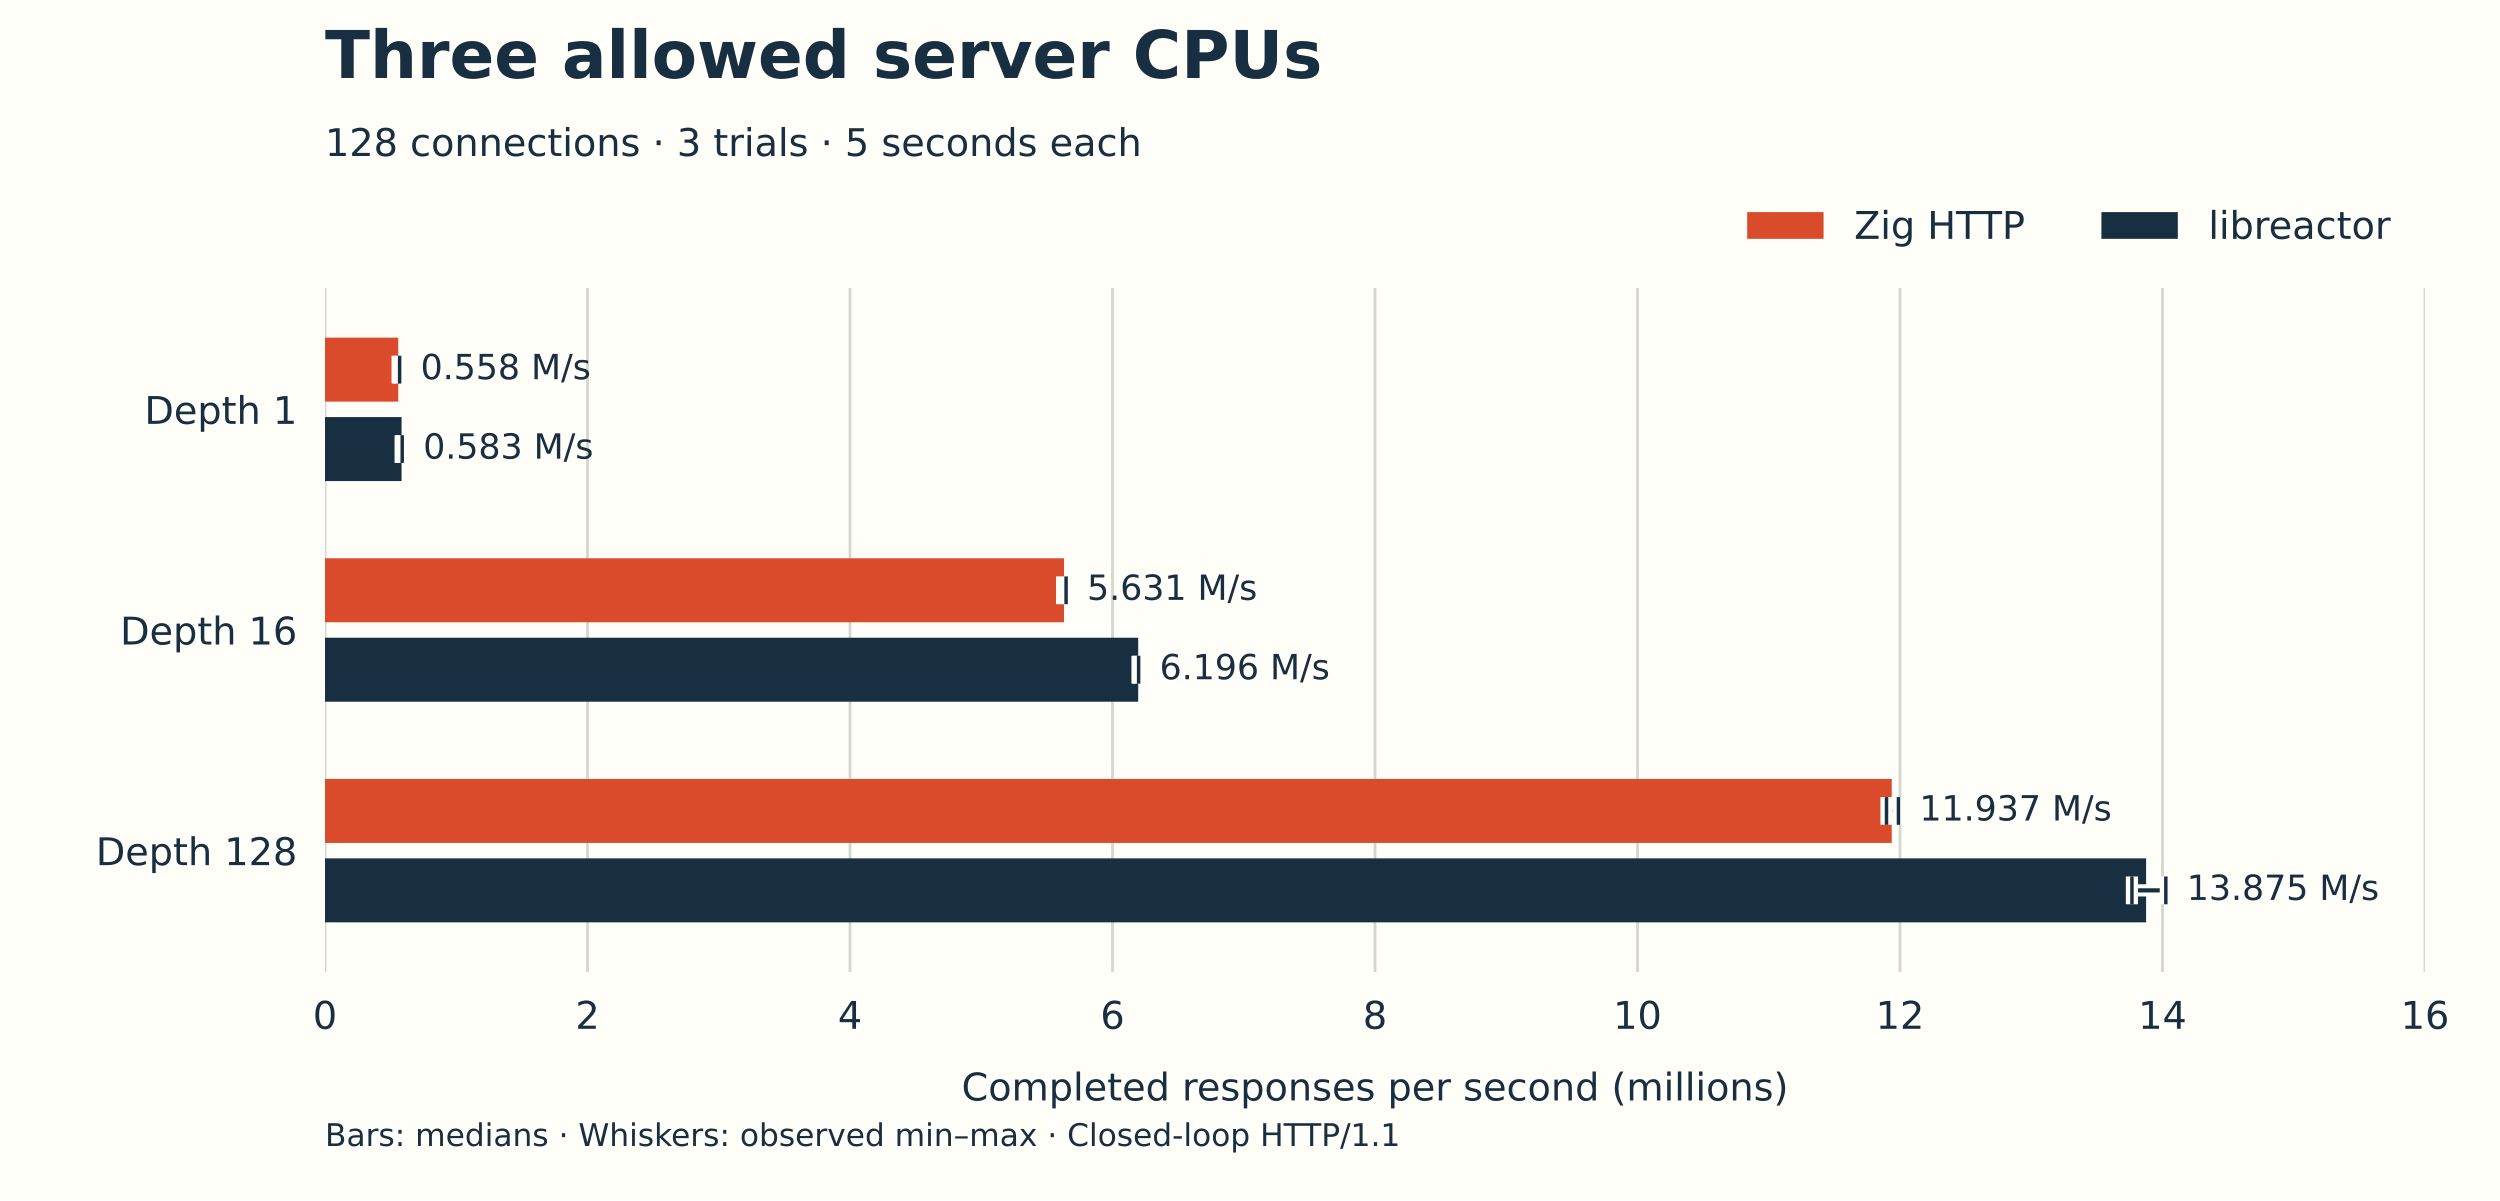
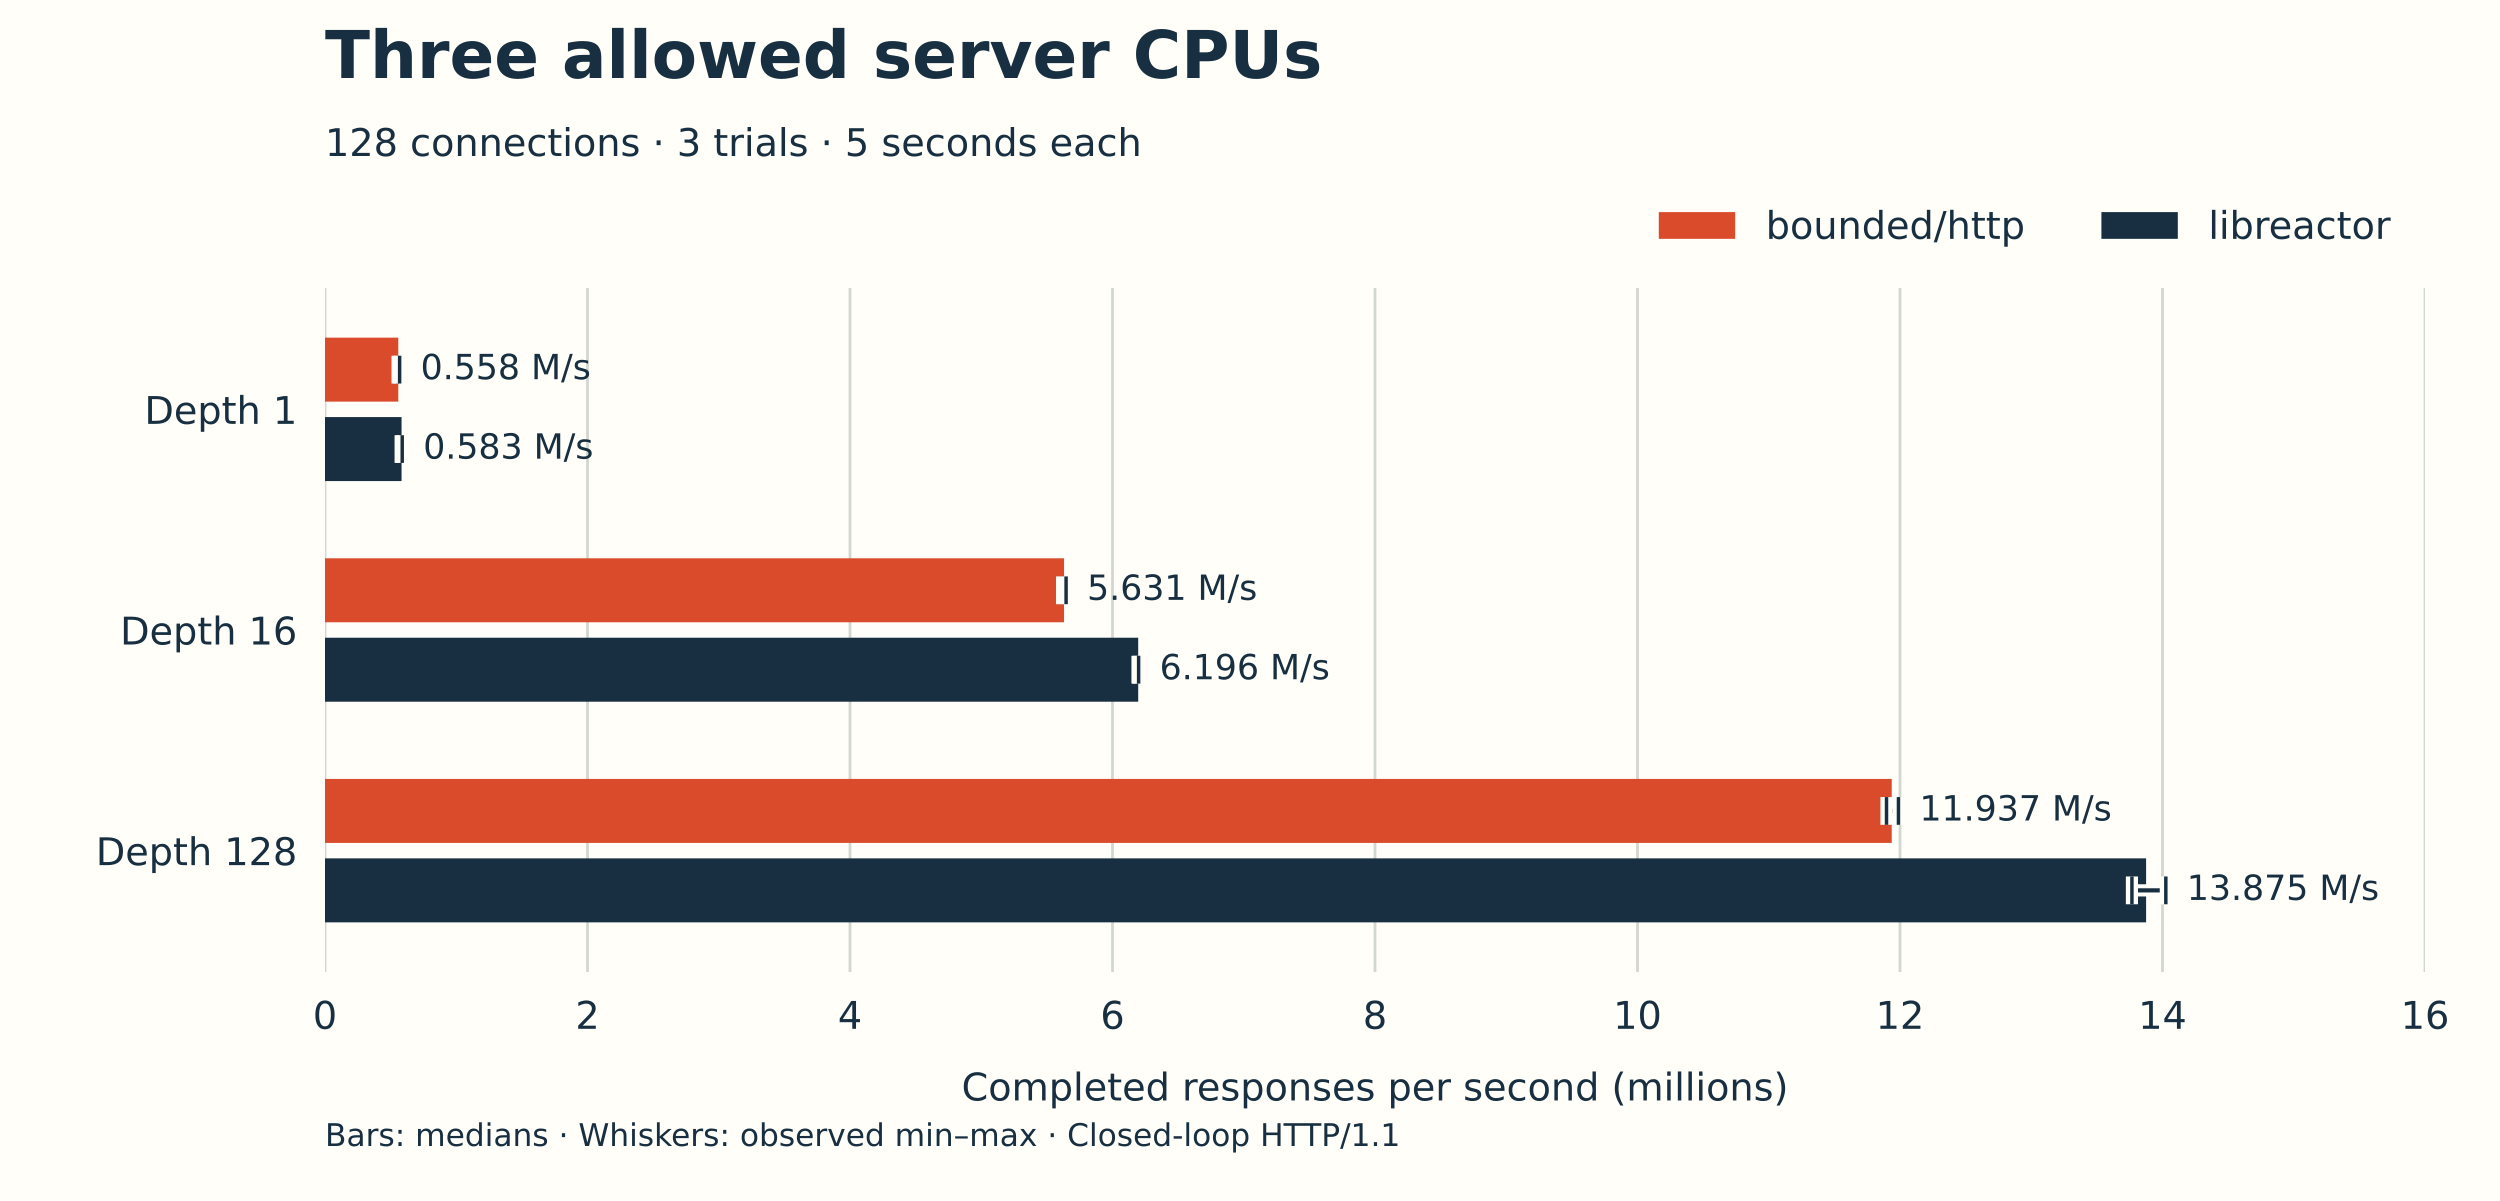
<svg xmlns="http://www.w3.org/2000/svg" viewBox="0 0 720 345.6" version="1.1" class="chart-svg" role="img" aria-labelledby="performance-3cpu-title performance-3cpu-desc">
  <defs>
    <style type="text/css">*{stroke-linejoin: round; stroke-linecap: butt}</style>
  </defs>
  <g id="performance-3cpu-figure_1">
    <g id="performance-3cpu-patch_1">
      <path d="M 0 345.6  L 720 345.6  L 720 0  L 0 0  z " style="fill: #fffef9" />
    </g>
    <g id="performance-3cpu-axes_1">
      <g id="performance-3cpu-patch_2">
        <path d="M 93.6 279.936  L 698.4 279.936  L 698.4 82.944  L 93.6 82.944  z " style="fill: #fffef9" />
      </g>
      <g id="performance-3cpu-matplotlib.axis_1">
        <g id="performance-3cpu-xtick_1">
          <g id="performance-3cpu-line2d_1">
            <path d="M 93.6 279.936  L 93.6 82.944  " clip-path="url(#performance-3cpu-pee9dcbacf3)" style="fill: none; stroke: #d2d7d0; stroke-width: 0.8; stroke-linecap: square" />
          </g>
          <g id="performance-3cpu-line2d_2" />
          <g id="performance-3cpu-text_1">
            <text style="fill: #172f40; font: 11px 'DejaVu Sans', system-ui, -apple-system, 'Segoe UI', sans-serif; text-anchor: middle" x="93.6" y="296.294" transform="rotate(-0 93.6 296.2943)">0</text>
          </g>
        </g>
        <g id="performance-3cpu-xtick_2">
          <g id="performance-3cpu-line2d_3">
            <path d="M 169.2 279.936  L 169.2 82.944  " clip-path="url(#performance-3cpu-pee9dcbacf3)" style="fill: none; stroke: #d2d7d0; stroke-width: 0.8; stroke-linecap: square" />
          </g>
          <g id="performance-3cpu-line2d_4" />
          <g id="performance-3cpu-text_2">
            <text style="fill: #172f40; font: 11px 'DejaVu Sans', system-ui, -apple-system, 'Segoe UI', sans-serif; text-anchor: middle" x="169.2" y="296.294" transform="rotate(-0 169.2 296.2943)">2</text>
          </g>
        </g>
        <g id="performance-3cpu-xtick_3">
          <g id="performance-3cpu-line2d_5">
            <path d="M 244.8 279.936  L 244.8 82.944  " clip-path="url(#performance-3cpu-pee9dcbacf3)" style="fill: none; stroke: #d2d7d0; stroke-width: 0.8; stroke-linecap: square" />
          </g>
          <g id="performance-3cpu-line2d_6" />
          <g id="performance-3cpu-text_3">
            <text style="fill: #172f40; font: 11px 'DejaVu Sans', system-ui, -apple-system, 'Segoe UI', sans-serif; text-anchor: middle" x="244.8" y="296.294" transform="rotate(-0 244.8 296.2943)">4</text>
          </g>
        </g>
        <g id="performance-3cpu-xtick_4">
          <g id="performance-3cpu-line2d_7">
            <path d="M 320.4 279.936  L 320.4 82.944  " clip-path="url(#performance-3cpu-pee9dcbacf3)" style="fill: none; stroke: #d2d7d0; stroke-width: 0.8; stroke-linecap: square" />
          </g>
          <g id="performance-3cpu-line2d_8" />
          <g id="performance-3cpu-text_4">
            <text style="fill: #172f40; font: 11px 'DejaVu Sans', system-ui, -apple-system, 'Segoe UI', sans-serif; text-anchor: middle" x="320.4" y="296.294" transform="rotate(-0 320.4 296.2943)">6</text>
          </g>
        </g>
        <g id="performance-3cpu-xtick_5">
          <g id="performance-3cpu-line2d_9">
            <path d="M 396 279.936  L 396 82.944  " clip-path="url(#performance-3cpu-pee9dcbacf3)" style="fill: none; stroke: #d2d7d0; stroke-width: 0.8; stroke-linecap: square" />
          </g>
          <g id="performance-3cpu-line2d_10" />
          <g id="performance-3cpu-text_5">
            <text style="fill: #172f40; font: 11px 'DejaVu Sans', system-ui, -apple-system, 'Segoe UI', sans-serif; text-anchor: middle" x="396" y="296.294" transform="rotate(-0 396 296.2943)">8</text>
          </g>
        </g>
        <g id="performance-3cpu-xtick_6">
          <g id="performance-3cpu-line2d_11">
            <path d="M 471.6 279.936  L 471.6 82.944  " clip-path="url(#performance-3cpu-pee9dcbacf3)" style="fill: none; stroke: #d2d7d0; stroke-width: 0.8; stroke-linecap: square" />
          </g>
          <g id="performance-3cpu-line2d_12" />
          <g id="performance-3cpu-text_6">
            <text style="fill: #172f40; font: 11px 'DejaVu Sans', system-ui, -apple-system, 'Segoe UI', sans-serif; text-anchor: middle" x="471.6" y="296.294" transform="rotate(-0 471.6 296.2943)">10</text>
          </g>
        </g>
        <g id="performance-3cpu-xtick_7">
          <g id="performance-3cpu-line2d_13">
            <path d="M 547.2 279.936  L 547.2 82.944  " clip-path="url(#performance-3cpu-pee9dcbacf3)" style="fill: none; stroke: #d2d7d0; stroke-width: 0.8; stroke-linecap: square" />
          </g>
          <g id="performance-3cpu-line2d_14" />
          <g id="performance-3cpu-text_7">
            <text style="fill: #172f40; font: 11px 'DejaVu Sans', system-ui, -apple-system, 'Segoe UI', sans-serif; text-anchor: middle" x="547.2" y="296.294" transform="rotate(-0 547.2 296.2943)">12</text>
          </g>
        </g>
        <g id="performance-3cpu-xtick_8">
          <g id="performance-3cpu-line2d_15">
            <path d="M 622.8 279.936  L 622.8 82.944  " clip-path="url(#performance-3cpu-pee9dcbacf3)" style="fill: none; stroke: #d2d7d0; stroke-width: 0.8; stroke-linecap: square" />
          </g>
          <g id="performance-3cpu-line2d_16" />
          <g id="performance-3cpu-text_8">
            <text style="fill: #172f40; font: 11px 'DejaVu Sans', system-ui, -apple-system, 'Segoe UI', sans-serif; text-anchor: middle" x="622.8" y="296.294" transform="rotate(-0 622.8 296.2943)">14</text>
          </g>
        </g>
        <g id="performance-3cpu-xtick_9">
          <g id="performance-3cpu-line2d_17">
            <path d="M 698.4 279.936  L 698.4 82.944  " clip-path="url(#performance-3cpu-pee9dcbacf3)" style="fill: none; stroke: #d2d7d0; stroke-width: 0.8; stroke-linecap: square" />
          </g>
          <g id="performance-3cpu-line2d_18" />
          <g id="performance-3cpu-text_9">
            <text style="fill: #172f40; font: 11px 'DejaVu Sans', system-ui, -apple-system, 'Segoe UI', sans-serif; text-anchor: middle" x="698.4" y="296.294" transform="rotate(-0 698.4 296.2943)">16</text>
          </g>
        </g>
        <g id="performance-3cpu-text_10">
          <text style="fill: #172f40; font: 11px 'DejaVu Sans', system-ui, -apple-system, 'Segoe UI', sans-serif; text-anchor: middle" x="396" y="316.94" transform="rotate(-0 396 316.9402)">Completed responses per second (millions)</text>
        </g>
      </g>
      <g id="performance-3cpu-matplotlib.axis_2">
        <g id="performance-3cpu-ytick_1">
          <g id="performance-3cpu-line2d_19" />
          <g id="performance-3cpu-text_11">
            <text style="fill: #172f40; font: 11px 'DejaVu Sans', system-ui, -apple-system, 'Segoe UI', sans-serif; text-anchor: end" x="85.6" y="122.073" transform="rotate(-0 85.6 122.0733)">Depth 1</text>
          </g>
        </g>
        <g id="performance-3cpu-ytick_2">
          <g id="performance-3cpu-line2d_20" />
          <g id="performance-3cpu-text_12">
            <text style="fill: #172f40; font: 11px 'DejaVu Sans', system-ui, -apple-system, 'Segoe UI', sans-serif; text-anchor: end" x="85.6" y="185.619" transform="rotate(-0 85.6 185.6191)">Depth 16</text>
          </g>
        </g>
        <g id="performance-3cpu-ytick_3">
          <g id="performance-3cpu-line2d_21" />
          <g id="performance-3cpu-text_13">
            <text style="fill: #172f40; font: 11px 'DejaVu Sans', system-ui, -apple-system, 'Segoe UI', sans-serif; text-anchor: end" x="85.6" y="249.165" transform="rotate(-0 85.6 249.1649)">Depth 128</text>
          </g>
        </g>
      </g>
      <g id="performance-3cpu-patch_3">
        <path d="M 93.6 97.242  L 114.701 97.242  L 114.701 115.67  L 93.6 115.67  z " clip-path="url(#performance-3cpu-pee9dcbacf3)" style="fill: #d94b2b" />
      </g>
      <g id="performance-3cpu-text_14">
        <text style="fill: #172f40; font: 10px 'DejaVu Sans', system-ui, -apple-system, 'Segoe UI', sans-serif; text-anchor: start" x="121.139" y="109.215" transform="rotate(-0 121.1391 109.2153)">0.558 M/s</text>
      </g>
      <g id="performance-3cpu-patch_4">
        <path d="M 93.6 160.788  L 306.443 160.788  L 306.443 179.216  L 93.6 179.216  z " clip-path="url(#performance-3cpu-pee9dcbacf3)" style="fill: #d94b2b" />
      </g>
      <g id="performance-3cpu-text_15">
        <text style="fill: #172f40; font: 10px 'DejaVu Sans', system-ui, -apple-system, 'Segoe UI', sans-serif; text-anchor: start" x="313.08" y="172.761" transform="rotate(-0 313.0803 172.7611)">5.631 M/s</text>
      </g>
      <g id="performance-3cpu-patch_5">
        <path d="M 93.6 224.333  L 544.82 224.333  L 544.82 242.762  L 93.6 242.762  z " clip-path="url(#performance-3cpu-pee9dcbacf3)" style="fill: #d94b2b" />
      </g>
      <g id="performance-3cpu-text_16">
        <text style="fill: #172f40; font: 10px 'DejaVu Sans', system-ui, -apple-system, 'Segoe UI', sans-serif; text-anchor: start" x="552.806" y="236.307" transform="rotate(-0 552.8057 236.3069)">11.937 M/s</text>
      </g>
      <g id="performance-3cpu-patch_6">
        <path d="M 93.6 120.118  L 115.649 120.118  L 115.649 138.547  L 93.6 138.547  z " clip-path="url(#performance-3cpu-pee9dcbacf3)" style="fill: #172f40" />
      </g>
      <g id="performance-3cpu-text_17">
        <text style="fill: #172f40; font: 10px 'DejaVu Sans', system-ui, -apple-system, 'Segoe UI', sans-serif; text-anchor: start" x="121.885" y="132.092" transform="rotate(-0 121.8852 132.0918)">0.583 M/s</text>
      </g>
      <g id="performance-3cpu-patch_7">
        <path d="M 93.6 183.664  L 327.801 183.664  L 327.801 202.092  L 93.6 202.092  z " clip-path="url(#performance-3cpu-pee9dcbacf3)" style="fill: #172f40" />
      </g>
      <g id="performance-3cpu-text_18">
        <text style="fill: #172f40; font: 10px 'DejaVu Sans', system-ui, -apple-system, 'Segoe UI', sans-serif; text-anchor: start" x="333.97" y="195.638" transform="rotate(-0 333.9701 195.6376)">6.196 M/s</text>
      </g>
      <g id="performance-3cpu-patch_8">
        <path d="M 93.6 247.21  L 618.077 247.21  L 618.077 265.638  L 93.6 265.638  z " clip-path="url(#performance-3cpu-pee9dcbacf3)" style="fill: #172f40" />
      </g>
      <g id="performance-3cpu-text_19">
        <text style="fill: #172f40; font: 10px 'DejaVu Sans', system-ui, -apple-system, 'Segoe UI', sans-serif; text-anchor: start" x="629.807" y="259.183" transform="rotate(-0 629.8072 259.1834)">13.875 M/s</text>
      </g>
      <g id="performance-3cpu-LineCollection_1">
        <path d="M 114.513 106.456  L 115.091 106.456  " clip-path="url(#performance-3cpu-pee9dcbacf3)" style="fill: none; stroke: #fffef9; stroke-width: 3.5" />
        <path d="M 114.513 106.456  L 115.091 106.456  " clip-path="url(#performance-3cpu-pee9dcbacf3)" style="fill: none; stroke: #172f40; stroke-width: 1.2" />
      </g>
      <g id="performance-3cpu-line2d_22">
        <path d="M 114.513 110.456  L 114.513 102.456  " clip-path="url(#performance-3cpu-pee9dcbacf3)" style="fill: #172f40; stroke: #fffef9; stroke-width: 3.5" />
        <path d="M 114.513 110.456  L 114.513 102.456  " clip-path="url(#performance-3cpu-pee9dcbacf3)" style="fill: #172f40; stroke: #172f40" />
      </g>
      <g id="performance-3cpu-line2d_23">
        <path d="M 115.091 110.456  L 115.091 102.456  " clip-path="url(#performance-3cpu-pee9dcbacf3)" style="fill: #172f40; stroke: #fffef9; stroke-width: 3.5" />
        <path d="M 115.091 110.456  L 115.091 102.456  " clip-path="url(#performance-3cpu-pee9dcbacf3)" style="fill: #172f40; stroke: #172f40" />
      </g>
      <g id="performance-3cpu-LineCollection_2">
        <path d="M 305.882 170.002  L 307.032 170.002  " clip-path="url(#performance-3cpu-pee9dcbacf3)" style="fill: none; stroke: #fffef9; stroke-width: 3.5" />
        <path d="M 305.882 170.002  L 307.032 170.002  " clip-path="url(#performance-3cpu-pee9dcbacf3)" style="fill: none; stroke: #172f40; stroke-width: 1.2" />
      </g>
      <g id="performance-3cpu-line2d_24">
        <path d="M 305.882 174.002  L 305.882 166.002  " clip-path="url(#performance-3cpu-pee9dcbacf3)" style="fill: #172f40; stroke: #fffef9; stroke-width: 3.5" />
        <path d="M 305.882 174.002  L 305.882 166.002  " clip-path="url(#performance-3cpu-pee9dcbacf3)" style="fill: #172f40; stroke: #172f40" />
      </g>
      <g id="performance-3cpu-line2d_25">
        <path d="M 307.032 174.002  L 307.032 166.002  " clip-path="url(#performance-3cpu-pee9dcbacf3)" style="fill: #172f40; stroke: #fffef9; stroke-width: 3.5" />
        <path d="M 307.032 174.002  L 307.032 166.002  " clip-path="url(#performance-3cpu-pee9dcbacf3)" style="fill: #172f40; stroke: #172f40" />
      </g>
      <g id="performance-3cpu-LineCollection_3">
        <path d="M 543.317 233.548  L 546.758 233.548  " clip-path="url(#performance-3cpu-pee9dcbacf3)" style="fill: none; stroke: #fffef9; stroke-width: 3.5" />
        <path d="M 543.317 233.548  L 546.758 233.548  " clip-path="url(#performance-3cpu-pee9dcbacf3)" style="fill: none; stroke: #172f40; stroke-width: 1.2" />
      </g>
      <g id="performance-3cpu-line2d_26">
        <path d="M 543.317 237.548  L 543.317 229.548  " clip-path="url(#performance-3cpu-pee9dcbacf3)" style="fill: #172f40; stroke: #fffef9; stroke-width: 3.5" />
        <path d="M 543.317 237.548  L 543.317 229.548  " clip-path="url(#performance-3cpu-pee9dcbacf3)" style="fill: #172f40; stroke: #172f40" />
      </g>
      <g id="performance-3cpu-line2d_27">
        <path d="M 546.758 237.548  L 546.758 229.548  " clip-path="url(#performance-3cpu-pee9dcbacf3)" style="fill: #172f40; stroke: #fffef9; stroke-width: 3.5" />
        <path d="M 546.758 237.548  L 546.758 229.548  " clip-path="url(#performance-3cpu-pee9dcbacf3)" style="fill: #172f40; stroke: #172f40" />
      </g>
      <g id="performance-3cpu-LineCollection_4">
        <path d="M 115.383 129.332  L 115.837 129.332  " clip-path="url(#performance-3cpu-pee9dcbacf3)" style="fill: none; stroke: #fffef9; stroke-width: 3.5" />
        <path d="M 115.383 129.332  L 115.837 129.332  " clip-path="url(#performance-3cpu-pee9dcbacf3)" style="fill: none; stroke: #172f40; stroke-width: 1.2" />
      </g>
      <g id="performance-3cpu-line2d_28">
        <path d="M 115.383 133.332  L 115.383 125.332  " clip-path="url(#performance-3cpu-pee9dcbacf3)" style="fill: #172f40; stroke: #fffef9; stroke-width: 3.5" />
        <path d="M 115.383 133.332  L 115.383 125.332  " clip-path="url(#performance-3cpu-pee9dcbacf3)" style="fill: #172f40; stroke: #172f40" />
      </g>
      <g id="performance-3cpu-line2d_29">
        <path d="M 115.837 133.332  L 115.837 125.332  " clip-path="url(#performance-3cpu-pee9dcbacf3)" style="fill: #172f40; stroke: #fffef9; stroke-width: 3.5" />
        <path d="M 115.837 133.332  L 115.837 125.332  " clip-path="url(#performance-3cpu-pee9dcbacf3)" style="fill: #172f40; stroke: #172f40" />
      </g>
      <g id="performance-3cpu-LineCollection_5">
        <path d="M 327.604 192.878  L 327.922 192.878  " clip-path="url(#performance-3cpu-pee9dcbacf3)" style="fill: none; stroke: #fffef9; stroke-width: 3.5" />
        <path d="M 327.604 192.878  L 327.922 192.878  " clip-path="url(#performance-3cpu-pee9dcbacf3)" style="fill: none; stroke: #172f40; stroke-width: 1.2" />
      </g>
      <g id="performance-3cpu-line2d_30">
        <path d="M 327.604 196.878  L 327.604 188.878  " clip-path="url(#performance-3cpu-pee9dcbacf3)" style="fill: #172f40; stroke: #fffef9; stroke-width: 3.5" />
        <path d="M 327.604 196.878  L 327.604 188.878  " clip-path="url(#performance-3cpu-pee9dcbacf3)" style="fill: #172f40; stroke: #172f40" />
      </g>
      <g id="performance-3cpu-line2d_31">
        <path d="M 327.922 196.878  L 327.922 188.878  " clip-path="url(#performance-3cpu-pee9dcbacf3)" style="fill: #172f40; stroke: #fffef9; stroke-width: 3.5" />
        <path d="M 327.922 196.878  L 327.922 188.878  " clip-path="url(#performance-3cpu-pee9dcbacf3)" style="fill: #172f40; stroke: #172f40" />
      </g>
      <g id="performance-3cpu-LineCollection_6">
        <path d="M 613.997 256.424  L 623.759 256.424  " clip-path="url(#performance-3cpu-pee9dcbacf3)" style="fill: none; stroke: #fffef9; stroke-width: 3.5" />
        <path d="M 613.997 256.424  L 623.759 256.424  " clip-path="url(#performance-3cpu-pee9dcbacf3)" style="fill: none; stroke: #172f40; stroke-width: 1.2" />
      </g>
      <g id="performance-3cpu-line2d_32">
        <path d="M 613.997 260.424  L 613.997 252.424  " clip-path="url(#performance-3cpu-pee9dcbacf3)" style="fill: #172f40; stroke: #fffef9; stroke-width: 3.5" />
        <path d="M 613.997 260.424  L 613.997 252.424  " clip-path="url(#performance-3cpu-pee9dcbacf3)" style="fill: #172f40; stroke: #172f40" />
      </g>
      <g id="performance-3cpu-line2d_33">
        <path d="M 623.759 260.424  L 623.759 252.424  " clip-path="url(#performance-3cpu-pee9dcbacf3)" style="fill: #172f40; stroke: #fffef9; stroke-width: 3.5" />
        <path d="M 623.759 260.424  L 623.759 252.424  " clip-path="url(#performance-3cpu-pee9dcbacf3)" style="fill: #172f40; stroke: #172f40" />
      </g>
      <g id="performance-3cpu-legend_1">
        <g id="performance-3cpu-patch_9">
-           <path d="M 503.188 68.786  L 525.188 68.786  L 525.188 61.086  L 503.188 61.086  z " style="fill: #d94b2b" />
+           <path d="M 477.731 68.786  L 499.731 68.786  L 499.731 61.086  L 477.731 61.086  z " style="fill: #d94b2b" />
        </g>
        <g id="performance-3cpu-text_20">
-           <text style="fill: #172f40; font: 11px 'DejaVu Sans', system-ui, -apple-system, 'Segoe UI', sans-serif; text-anchor: start" x="533.988" y="68.786" transform="rotate(-0 533.9878 68.78642)">Zig HTTP</text>
+           <text style="fill: #172f40; font: 11px 'DejaVu Sans', system-ui, -apple-system, 'Segoe UI', sans-serif; text-anchor: start" x="508.531" y="68.786" transform="rotate(-0 508.5314 68.78642)">bounded/http</text>
        </g>
        <g id="performance-3cpu-patch_10">
          <path d="M 605.208 68.786  L 627.208 68.786  L 627.208 61.086  L 605.208 61.086  z " style="fill: #172f40" />
        </g>
        <g id="performance-3cpu-text_21">
          <text style="fill: #172f40; font: 11px 'DejaVu Sans', system-ui, -apple-system, 'Segoe UI', sans-serif; text-anchor: start" x="636.008" y="68.786" transform="rotate(-0 636.0077 68.78642)">libreactor</text>
        </g>
      </g>
    </g>
    <g id="performance-3cpu-text_22">
      <text style="fill: #172f40; font: 700 19px 'DejaVu Sans', system-ui, -apple-system, 'Segoe UI', sans-serif; text-anchor: start" x="93.6" y="22.464" transform="rotate(-0 93.6 22.464)">Three allowed server CPUs</text>
    </g>
    <g id="performance-3cpu-text_23">
      <text style="fill: #172f40; font: 11px 'DejaVu Sans', system-ui, -apple-system, 'Segoe UI', sans-serif; text-anchor: start" x="93.6" y="44.928" transform="rotate(-0 93.6 44.928)">128 connections · 3 trials · 5 seconds each</text>
    </g>
    <g id="performance-3cpu-text_24">
      <text style="fill: #172f40; font: 9px 'DejaVu Sans', system-ui, -apple-system, 'Segoe UI', sans-serif; text-anchor: start" x="93.6" y="330.048" transform="rotate(-0 93.6 330.048)">Bars: medians · Whiskers: observed min–max · Closed-loop HTTP/1.1</text>
    </g>
  </g>
  <defs>
    <clipPath id="performance-3cpu-pee9dcbacf3">
      <rect x="93.6" y="82.944" width="604.8" height="196.992" />
    </clipPath>
  </defs>
</svg>
